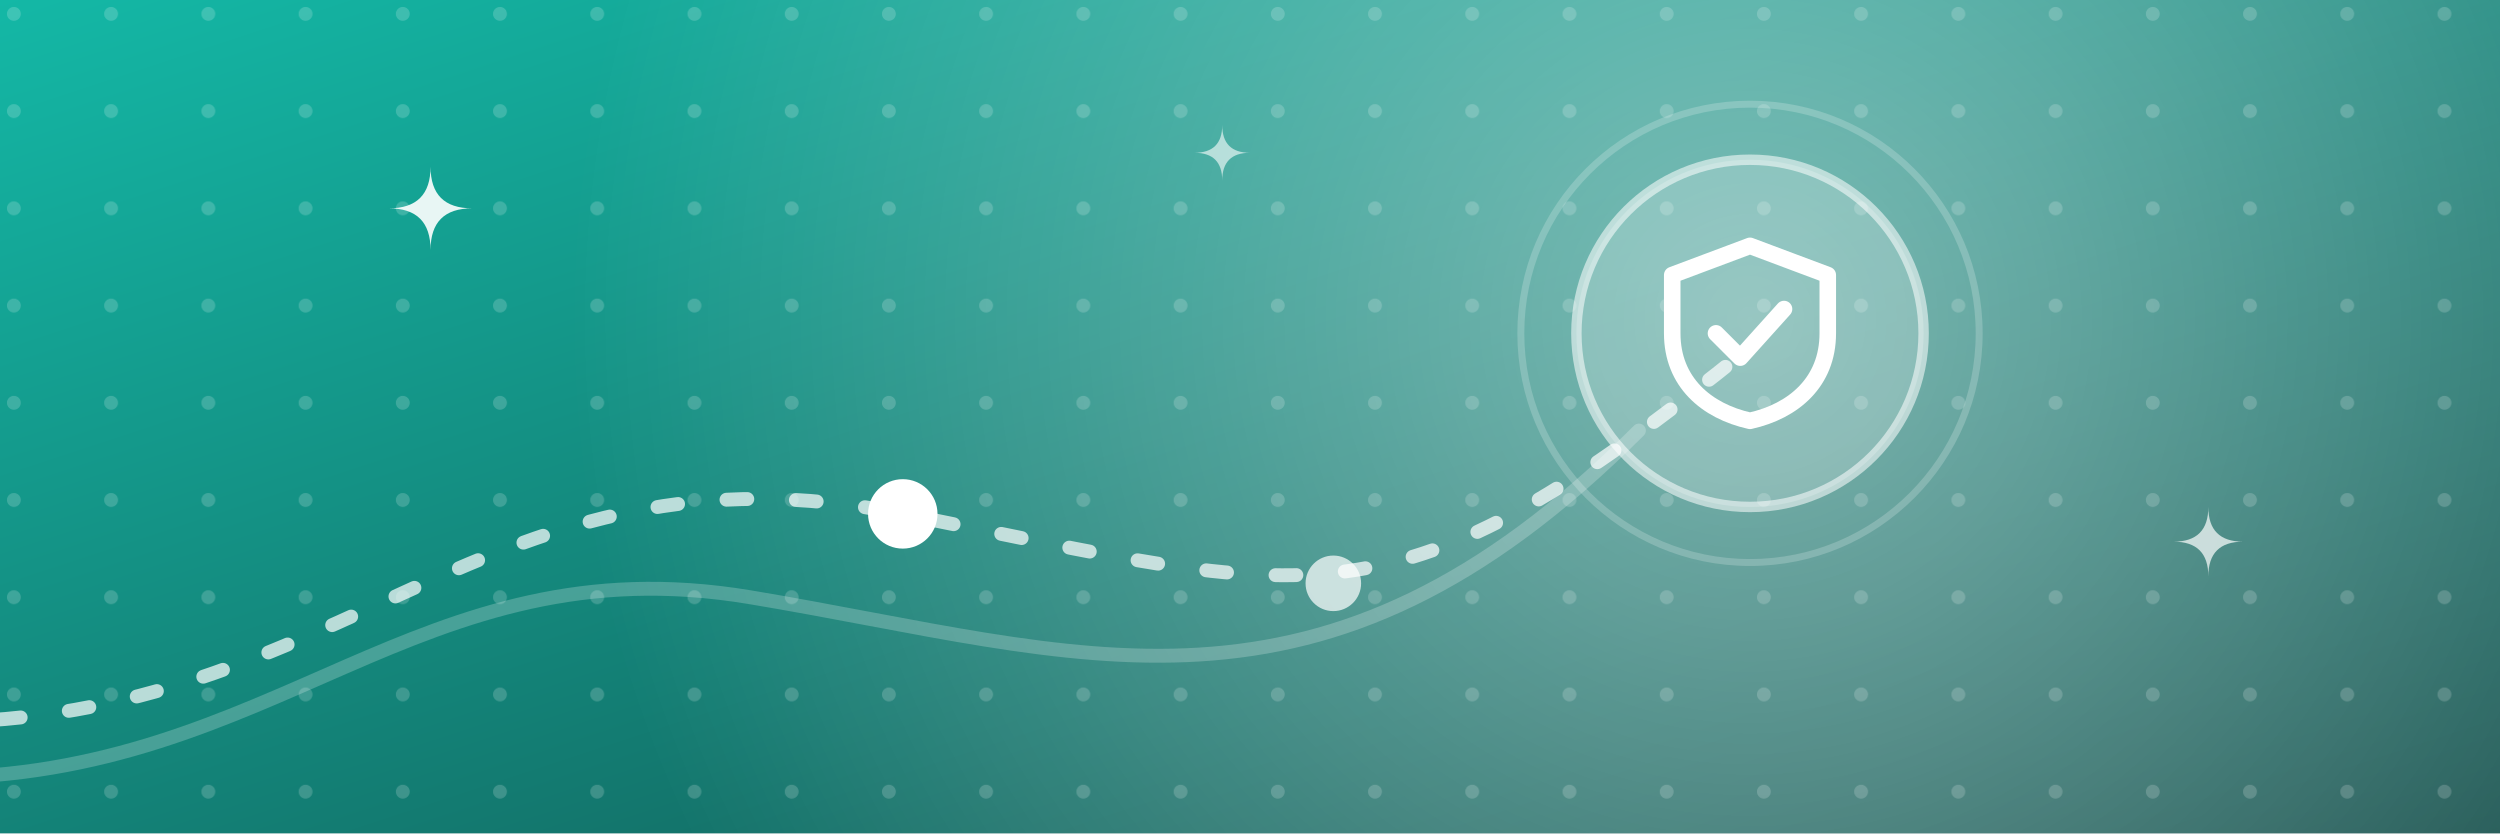
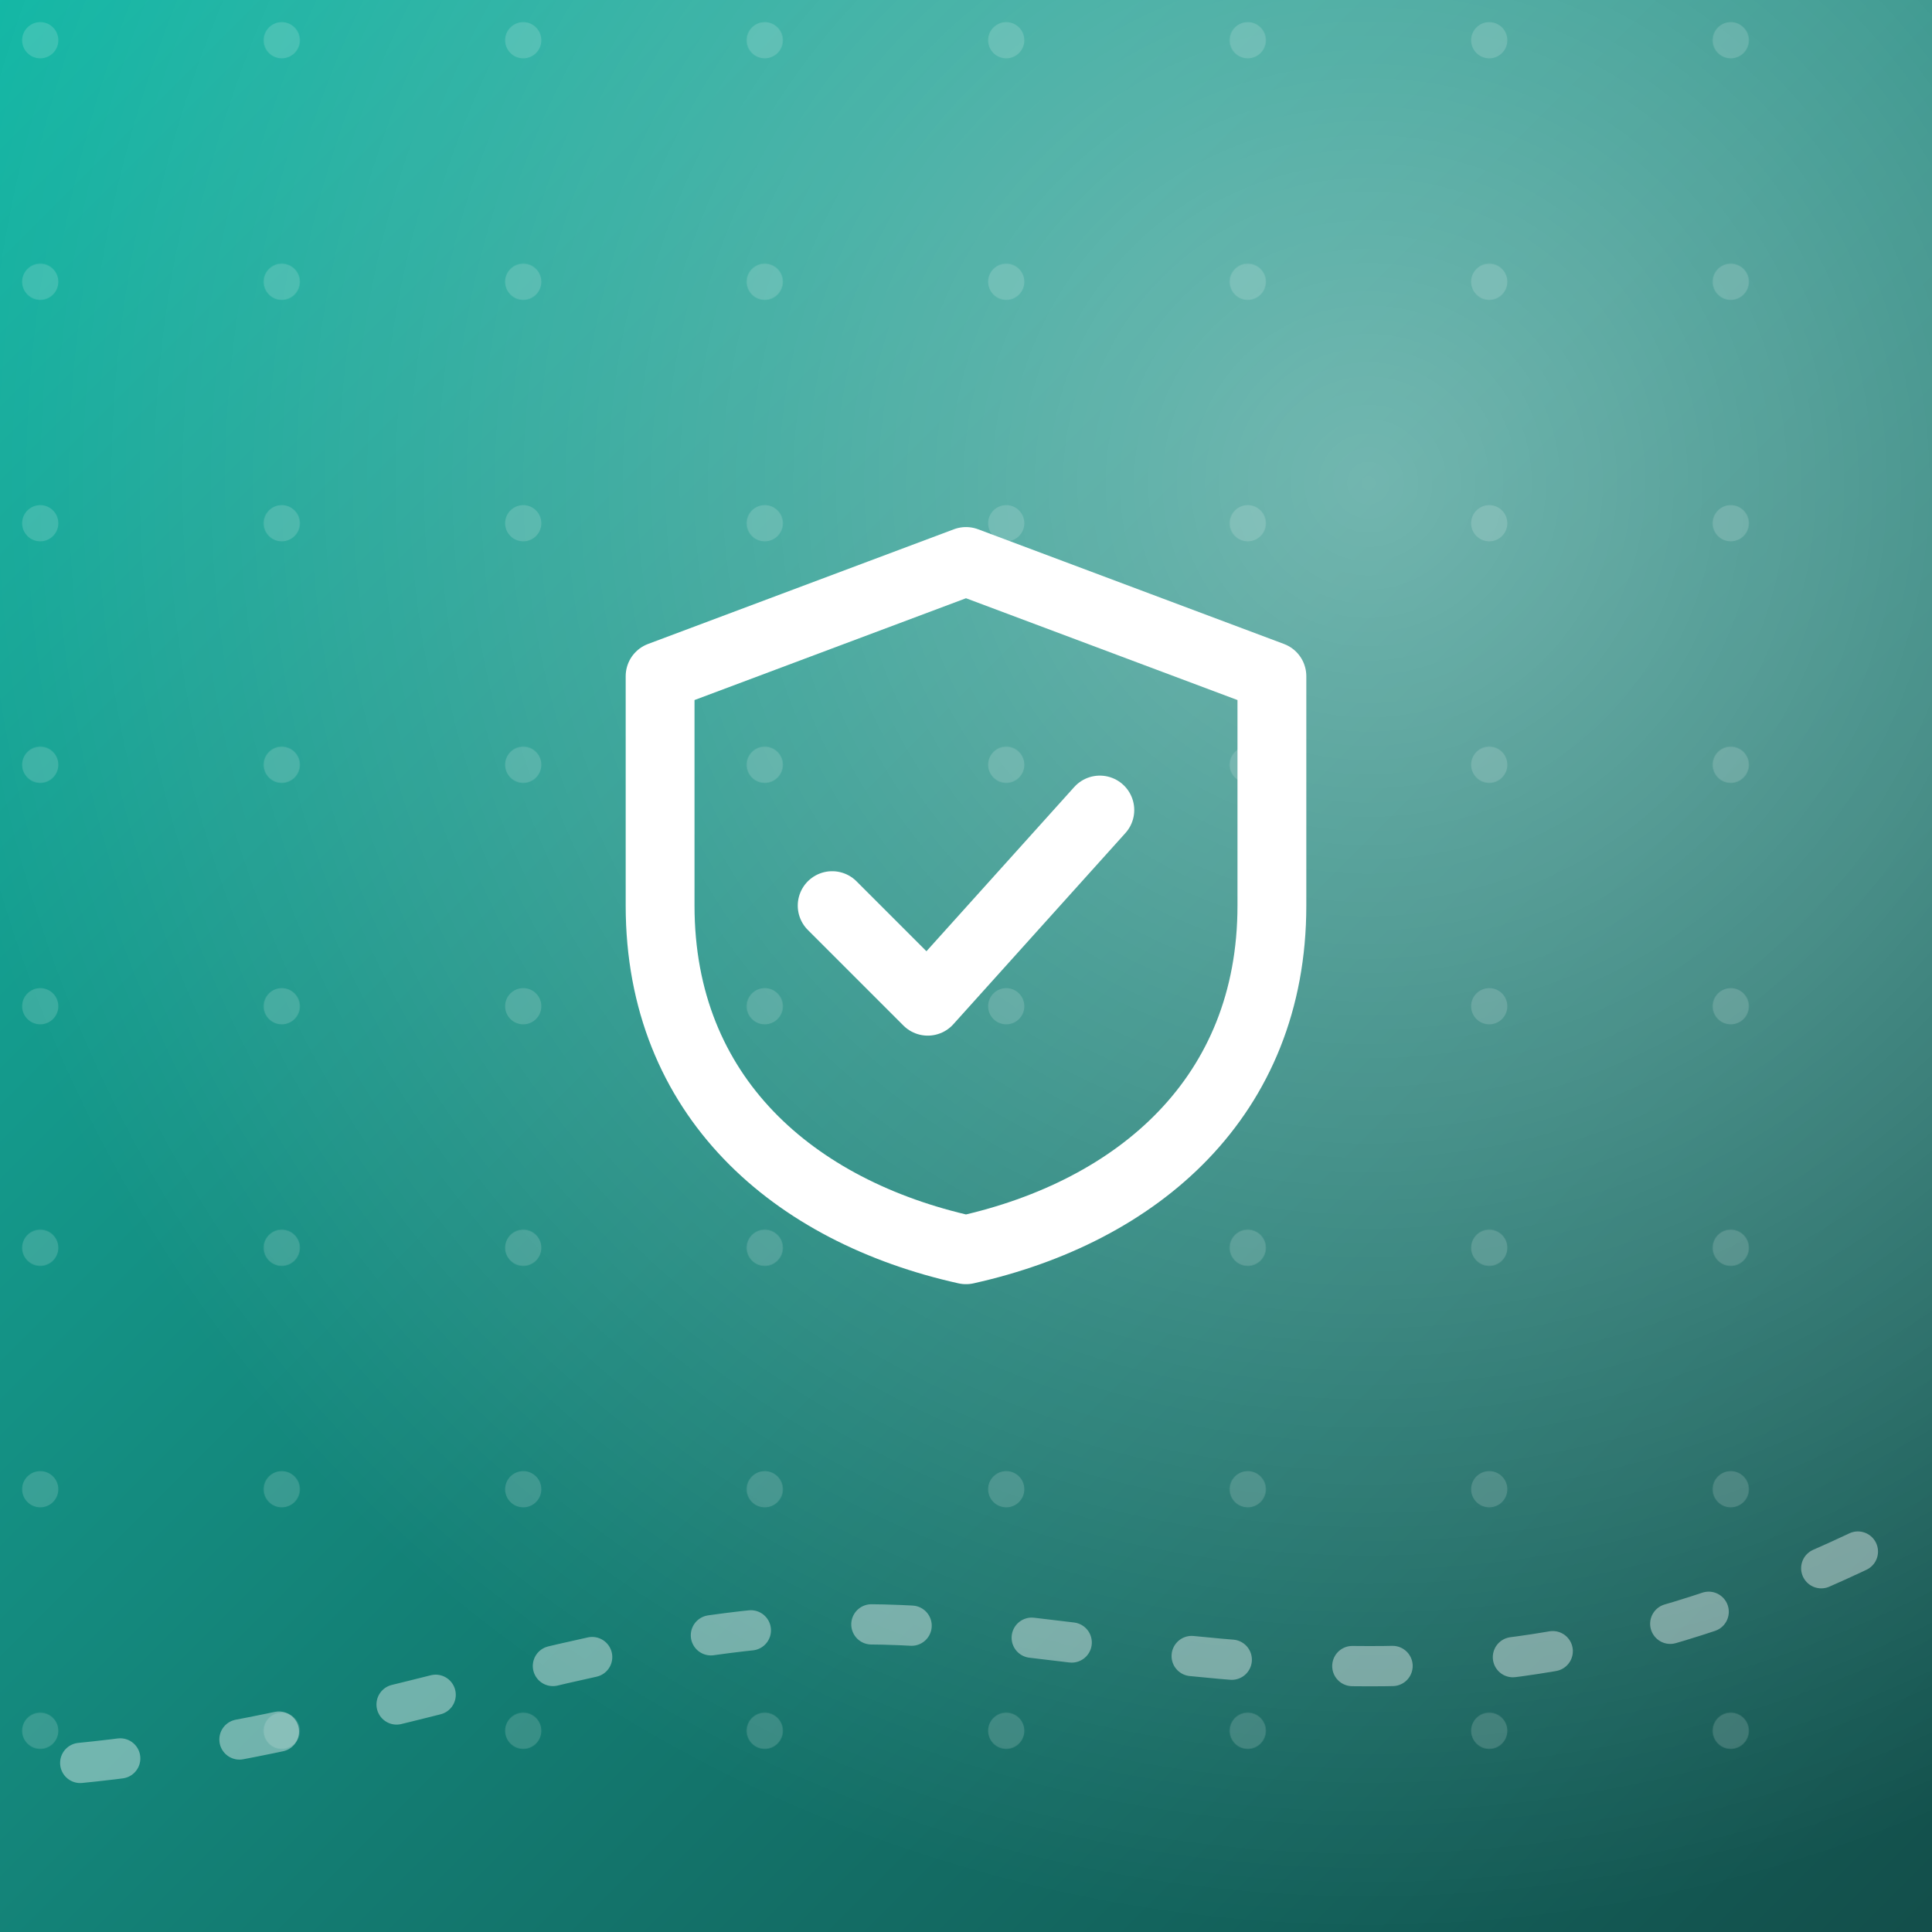
- <svg xmlns="http://www.w3.org/2000/svg" viewBox="0 0 360 120">
+ <svg xmlns="http://www.w3.org/2000/svg" viewBox="0 0 96 96">
  <defs>
    <linearGradient id="rmcompliance-bg" x1="0" y1="0" x2="1" y2="1">
      <stop offset="0" stop-color="#14b8a6" />
      <stop offset="1" stop-color="#134e4a" />
    </linearGradient>
-     <radialGradient id="rmcompliance-glow" cx="252" cy="46" r="170" gradientUnits="userSpaceOnUse">
-       <stop offset="0" stop-color="#fff" stop-opacity=".45" />
+     <radialGradient id="rmcompliance-glow" cx="68" cy="24" r="72" gradientUnits="userSpaceOnUse">
+       <stop offset="0" stop-color="#fff" stop-opacity=".4" />
      <stop offset="1" stop-color="#fff" stop-opacity="0" />
    </radialGradient>
-     <pattern id="rmcompliance-dots" width="14" height="14" patternUnits="userSpaceOnUse">
-       <circle cx="2" cy="2" r="1" fill="#fff" />
+     <pattern id="rmcompliance-dots" width="12" height="12" patternUnits="userSpaceOnUse">
+       <circle cx="2" cy="2" r=".9" fill="#fff" />
    </pattern>
  </defs>
-   <rect width="360" height="120" fill="url(#rmcompliance-bg)" />
-   <rect width="360" height="120" fill="url(#rmcompliance-glow)" />
-   <rect width="360" height="120" fill="url(#rmcompliance-dots)" opacity=".18" />
-   <path d="M-10 112C40 112 60 78 108 86S190 108 236 62" fill="none" stroke="#fff" stroke-opacity=".22" stroke-width="2" stroke-linecap="round" />
-   <path d="M-10 104C50 104 70 62 130 74S200 92 252 50" fill="none" stroke="#fff" stroke-opacity=".7" stroke-width="2" stroke-dasharray="3 7" stroke-linecap="round" />
-   <circle cx="130" cy="74" r="5" fill="#fff" />
-   <circle cx="192" cy="84" r="4" fill="#fff" fill-opacity=".7" />
-   <circle cx="252" cy="48" r="25" fill="#fff" fill-opacity=".2" stroke="#fff" stroke-opacity=".55" stroke-width="1.5" />
-   <circle cx="252" cy="48" r="33" fill="none" stroke="#fff" stroke-opacity=".2" />
-   <g transform="translate(252 48) scale(1.4) translate(-12 -12)" fill="none" stroke="#fff" stroke-width="1.7" stroke-linecap="round" stroke-linejoin="round">
+   <rect width="96" height="96" fill="url(#rmcompliance-bg)" />
+   <rect width="96" height="96" fill="url(#rmcompliance-glow)" />
+   <rect width="96" height="96" fill="url(#rmcompliance-dots)" opacity=".16" />
+   <path d="M-4 88C18 88 30 79 48 81S78 86 100 73" fill="none" stroke="#fff" stroke-opacity=".4" stroke-width="2" stroke-dasharray="2 6" stroke-linecap="round" />
+   <g transform="translate(48 45) scale(1.9) translate(-12 -12)" fill="none" stroke="#fff" stroke-width="1.8" stroke-linecap="round" stroke-linejoin="round">
    <path d="M12 3l8 3v6c0 5-3.5 8-8 9-4.5-1-8-4-8-9V6z" />
    <path d="M8.5 12l2.5 2.5 4.5-5" />
  </g>
-   <path d="M62 24Q62 30 68 30Q62 30 62 36Q62 30 56 30Q62 30 62 24Z" fill="#fff" opacity="0.9" />
-   <path d="M318 73Q318 78 323 78Q318 78 318 83Q318 78 313 78Q318 78 318 73Z" fill="#fff" opacity="0.7" />
-   <path d="M176 18Q176 22 180 22Q176 22 176 26Q176 22 172 22Q176 22 176 18Z" fill="#fff" opacity="0.6" />
</svg>
